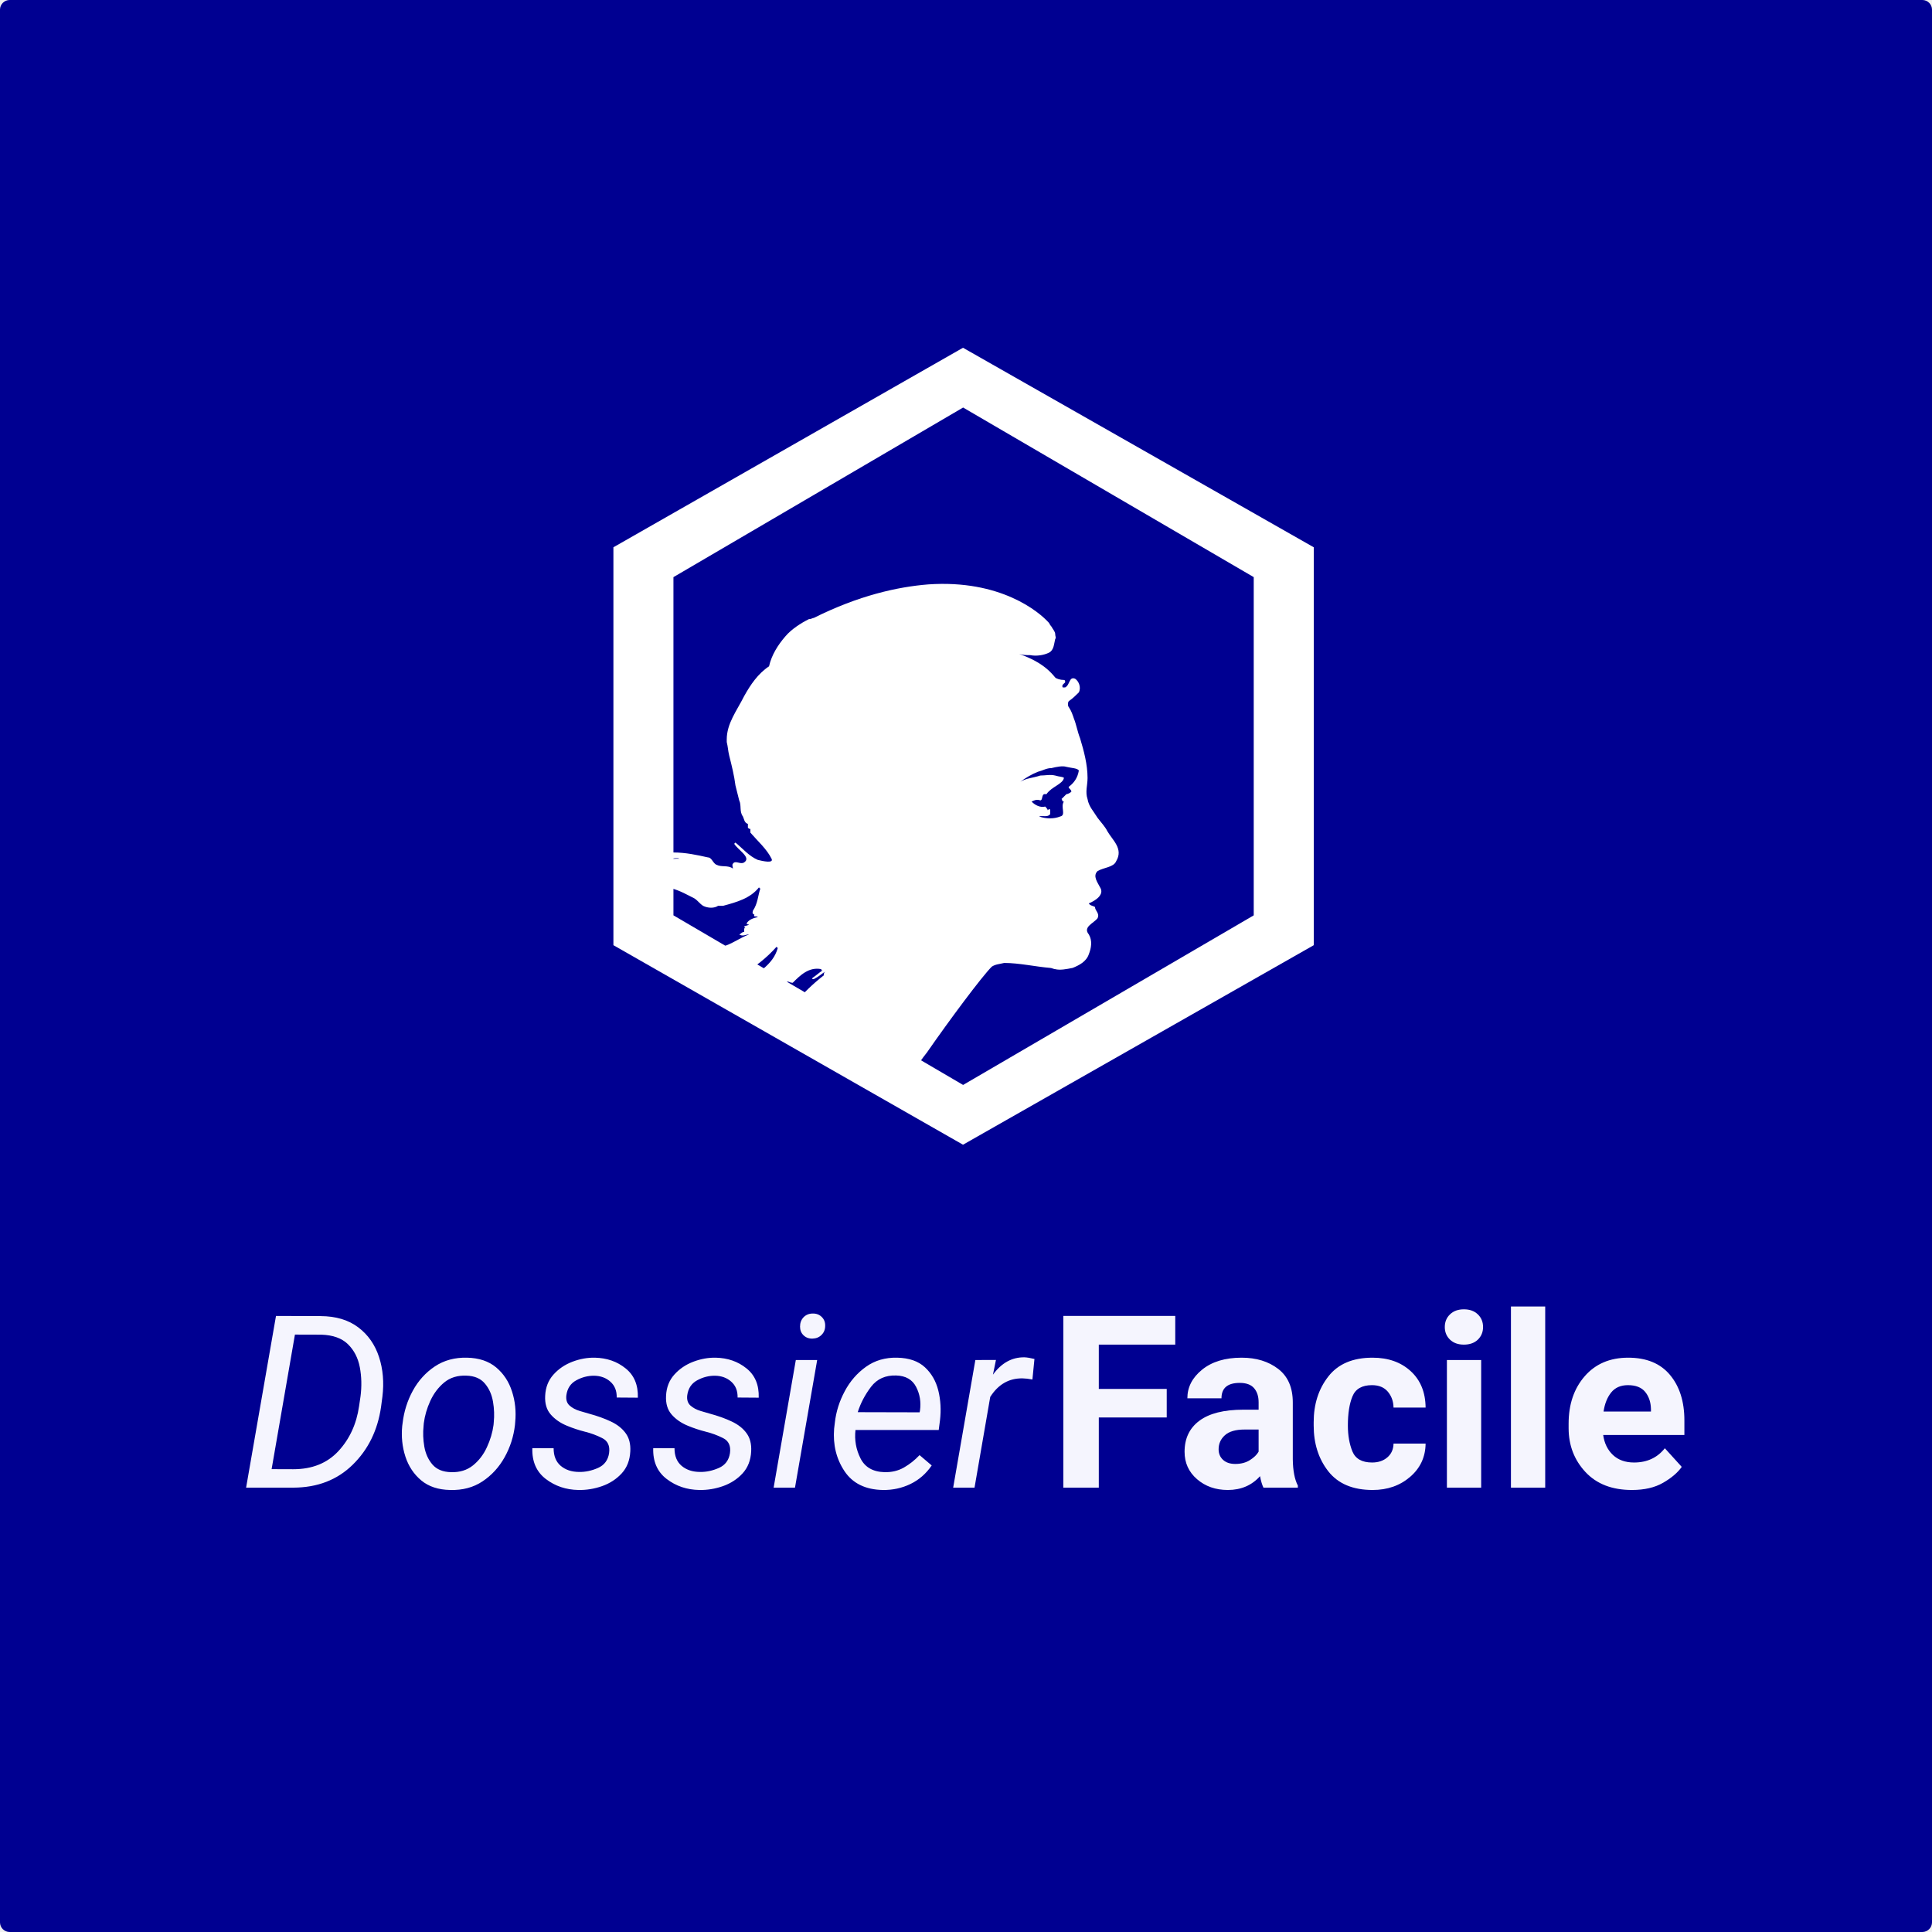
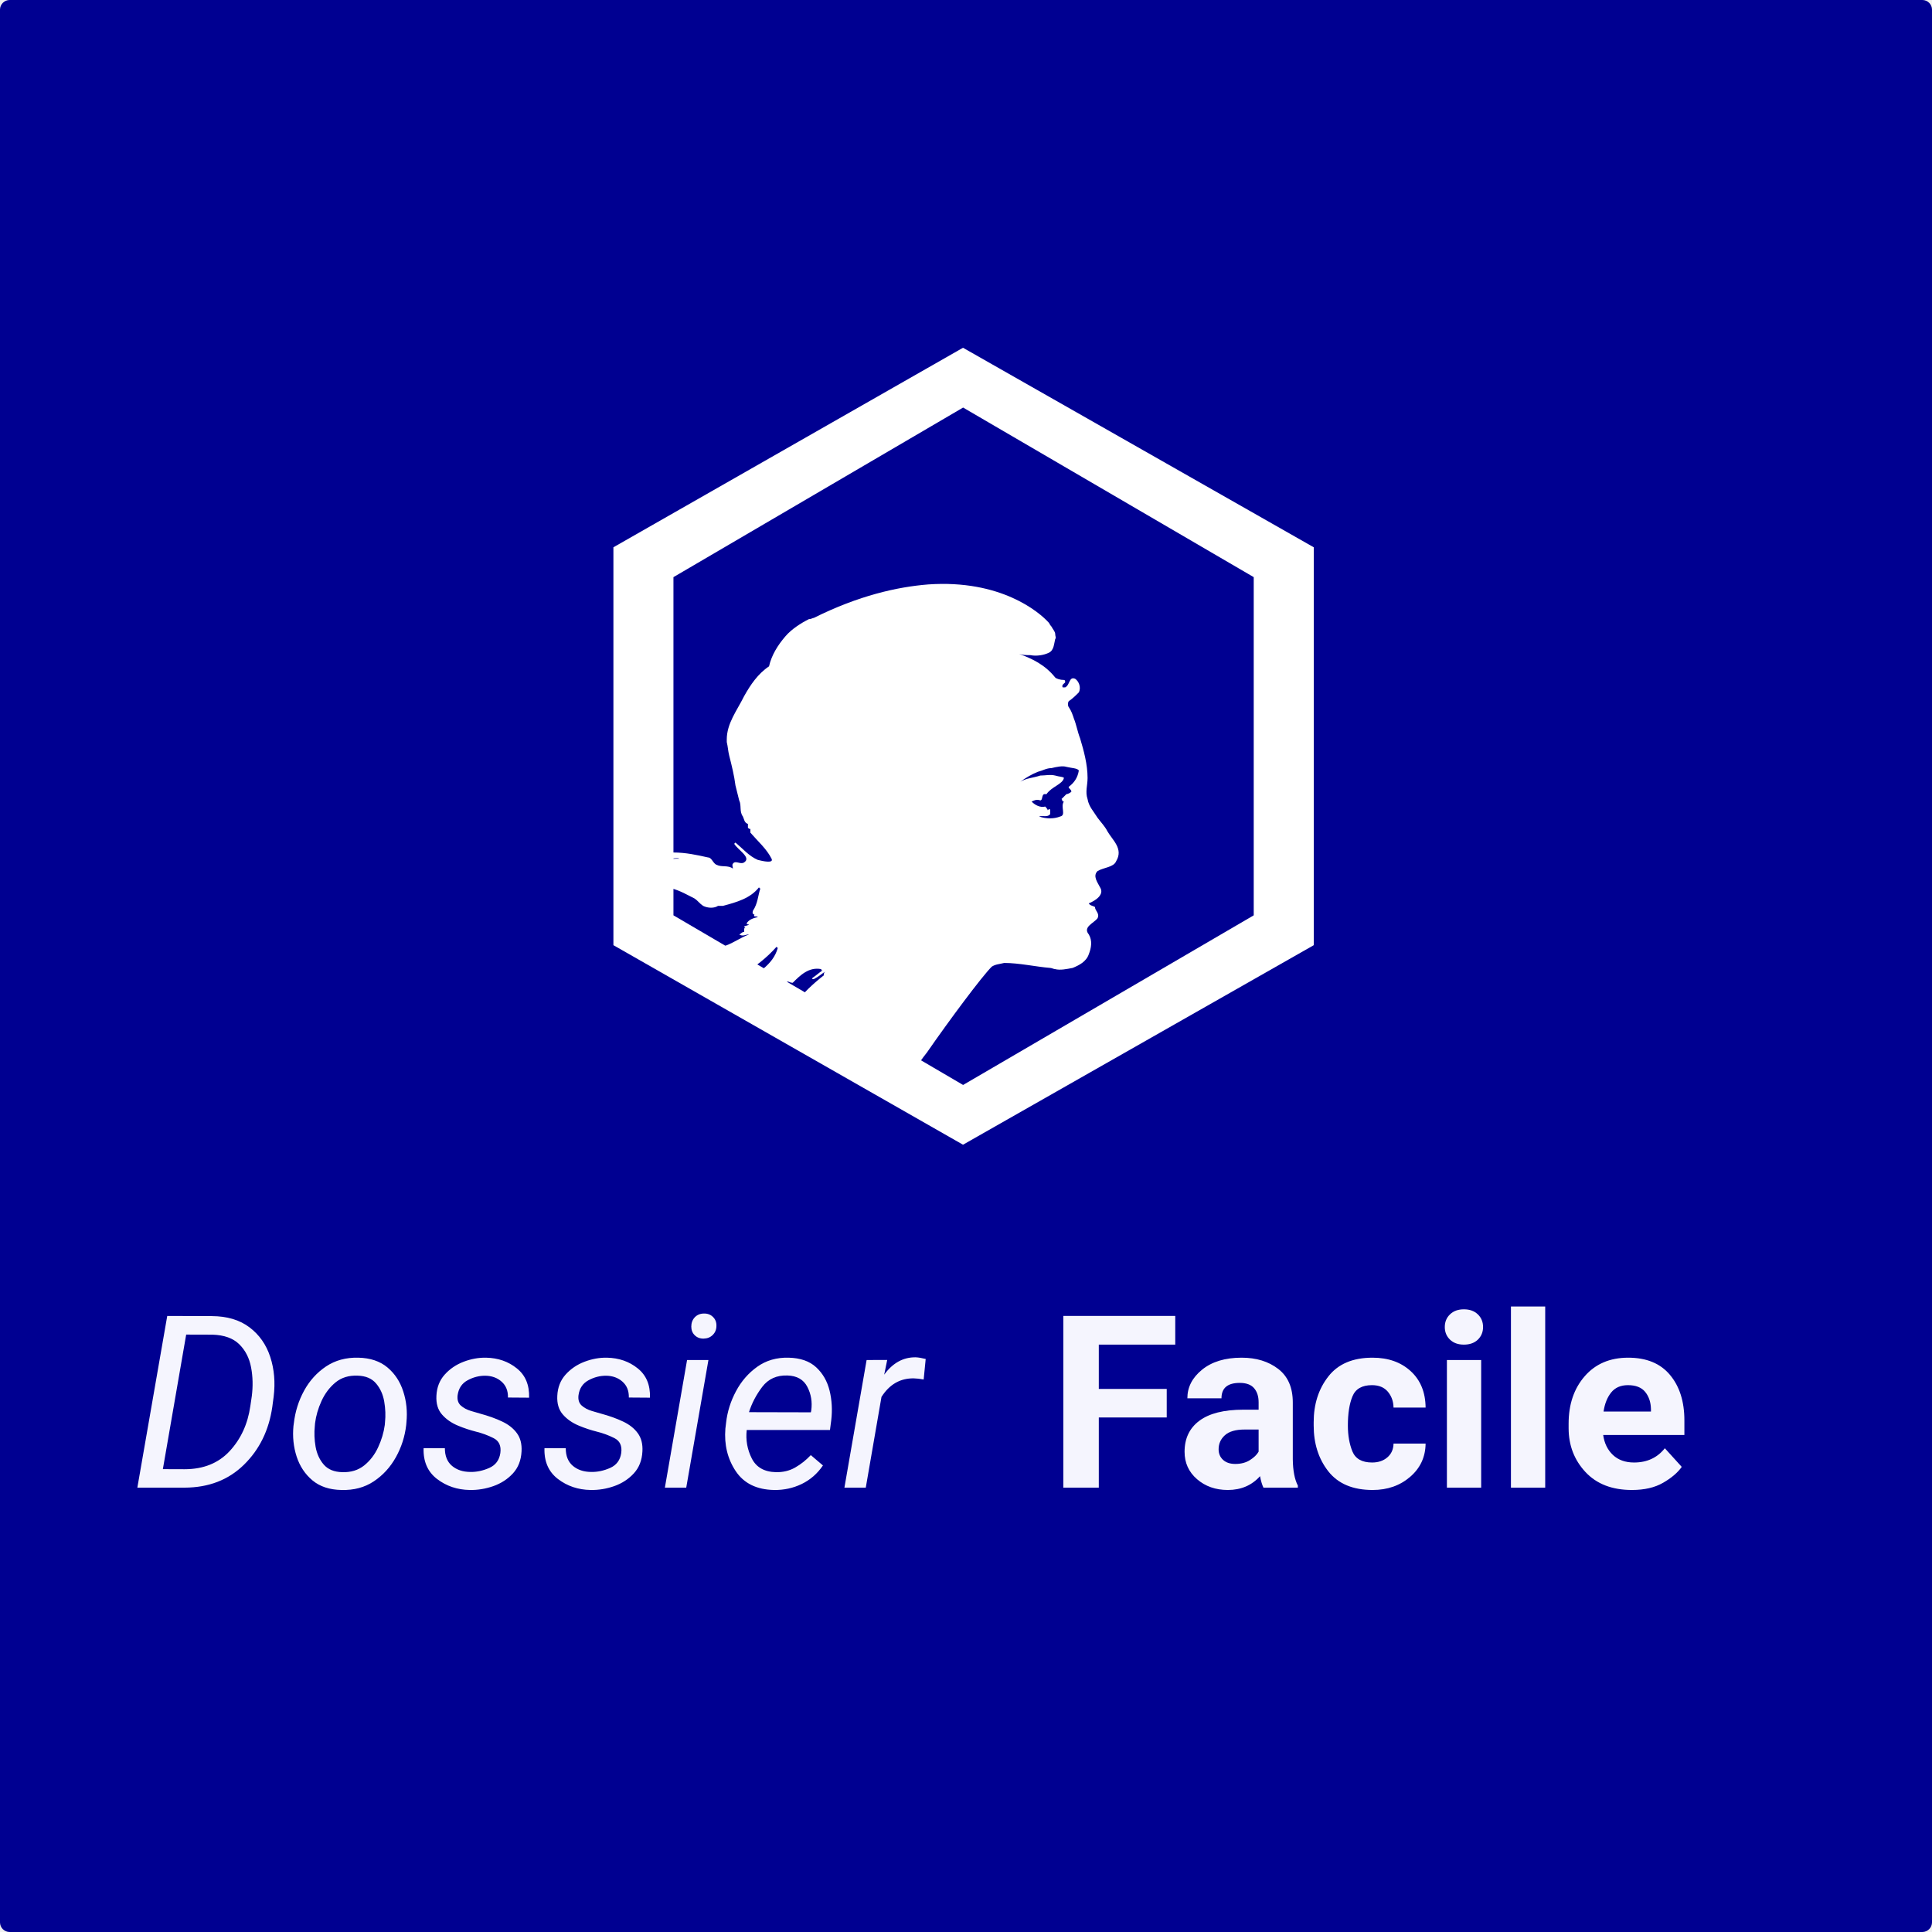
- <svg xmlns="http://www.w3.org/2000/svg" height="400" viewBox="0 0 400 400" width="400">
-   <g fill="none" fill-rule="evenodd">
-     <rect fill="#000091" height="400" rx="2" width="400" />
-     <g fill-rule="nonzero" transform="translate(127 72)">
-       <path d="m0 41.309v82.382l72.38 41.309 72.62-41.309v-82.382l-72.62-41.309z" fill="#fff" />
-       <path d="m12.429 47.488v70.025l59.972 35.113 60.171-35.113v-70.025l-60.171-35.113z" fill="#000091" />
-       <path d="m97.368 51.241c-.515-1.028-1.288-1.799-2.061-2.827-.773-1.285-1.803-2.313-2.061-3.854-.515-1.542 0-2.827 0-4.368 0-2.827-.773-5.653-1.546-8.223-.515-1.285-.773-2.827-1.288-4.111-.258-.771-.515-1.542-1.03-2.313-.258-.257-.258-1.028 0-1.285.773-.514 1.546-1.285 2.061-1.799.515-1.028 0-2.313-.773-2.827-1.288-.514-1.03 1.285-2.061 1.799-.258 0-.258 0-.515 0-.258-.514.258-.771.515-1.028 0-.257 0-.514-.258-.514-.773 0-1.546-.257-1.803-.514-2.061-2.57-4.637-3.854-7.47-4.882.773.257 1.546.257 2.318.257 1.288.257 2.833 0 3.864-.514 1.03-.514 1.03-1.799 1.288-2.827.258-.257 0-.514 0-1.028 0-.514-.515-1.028-.773-1.542 0 0-.258-.257-.515-.771-2.061-2.313-10.046-8.993-24.986-7.966-6.44.514-14.425 2.313-23.698 6.938-.258 0-.515.257-1.03.257-1.546.771-3.606 2.056-4.894 3.597-1.546 1.799-2.833 3.854-3.349 6.167-2.318 1.542-3.864 3.854-5.152 6.167-1.546 3.083-3.606 5.653-3.606 8.993v.514c.258 1.028.258 1.799.515 2.827.515 2.056 1.03 4.111 1.288 6.167.258 1.028.515 2.056.773 3.083.515 1.028 0 2.313.773 3.34.258.514.258 1.285 1.03 1.542v.771c.258.257.258.257.515.257v.771c1.546 1.799 3.349 3.34 4.379 5.396.515 1.028-1.803.514-2.833.257-1.803-.771-3.091-2.313-4.637-3.597 0 0-.258.257-.258.257.773 1.285 3.606 2.827 2.061 3.854-.773.514-1.803-.514-2.318.257-.258.257 0 .771 0 1.028-1.03-.771-2.318-.257-3.349-.771-.773-.257-1.03-1.542-1.803-1.542-2.318-.514-4.637-1.028-7.212-1.028-.258 0-.515 0-.515 0-2.318-.257-4.637-.514-6.697-.257v2.57c2.061-.514 4.121-1.028 6.182-1.028h.515c.515 0 1.288-.257 1.803 0-.773 0-1.803 0-2.576.257-2.061.257-4.121 1.028-6.182 1.799v2.57c1.03.257 2.318.257 3.349.514 1.288.257 2.576.514 3.864 1.028 1.803.514 3.091 1.285 4.637 2.056.773.514 1.03 1.028 1.803 1.542 1.03.514 2.318.514 3.091 0h1.03c2.833-.771 5.667-1.542 7.47-3.854 0 .257.258.257.258.257-.515 1.542-.515 3.083-1.546 4.625 0 .257-.258.514.258.771h.258c-.258 0-.258 0-.258.257 0 .257.515 0 .773.257-1.03.257-1.803.514-2.318 1.285 0 .257.258.257.515.257-.258.257-1.03.257-1.03.514 0 0 .258.257.258.257-.258 0-.258 0-.258.257v.514c-.515 0-.773.514-1.03.514.773.514 1.288 0 2.061 0-2.061.771-3.606 2.056-5.667 2.57-.258 0 0 .514-.258.514.515.257 1.03-.257 1.546-.257-1.03.771-2.061 1.285-3.091 1.799l6.182 3.597c2.576-1.542 4.894-3.34 6.955-5.653 0 0 .258.257.258.257-.515 1.799-1.546 3.083-3.091 4.368-1.03.514-1.803 1.542-2.576 1.799l4.637 2.57c1.03-.771 1.803-1.285 3.091-1.799.258 0 .515.257 1.03.257 1.546-1.542 3.349-3.34 5.925-2.827 0 .257 0 .257.258.257s.258 0 .258-.257c0 .257 0 .257-.258.257-.773.514-1.288 1.028-2.061 1.542-.258.257 0 .257.258.257 1.03-.514 1.546-1.028 2.318-1.542-.258.257-.258.514-.258.771-2.318 1.799-4.121 3.597-5.925 5.653l24.471 14.133c.773-1.028 1.803-2.57 2.833-3.854 4.637-6.681 11.334-15.674 13.395-17.73.773-.514 1.546-.514 2.576-.771 3.091 0 6.44.771 9.531 1.028.258 0 .773.257 1.03.257 1.03.257 2.318 0 3.606-.257 1.288-.514 2.833-1.285 3.349-2.827.515-1.285.773-2.827 0-4.111-1.288-1.542 1.03-2.313 1.803-3.34.515-1.028-.515-1.542-.515-2.313-.258-.257-1.03-.257-1.288-.771 1.288-.514 3.349-1.799 2.318-3.34-.515-1.028-1.546-2.313-.515-3.34 1.288-.771 3.349-.771 3.864-2.056 1.546-2.57-.773-4.368-1.803-6.167zm-7.985-9.25c-.258.257.515.514.515 1.028-.258.257-.773.514-1.03.514-.258.257-.773.771-1.03 1.028.258 0 0 .514.515.514-.773 1.028.515 2.827-.773 3.083-1.288.514-2.833.514-4.379 0 .773-.257 1.803.257 2.318-.514 0-.257 0-.514 0-.771s-.258-.257-.258-.257c-.258.257-.258.257-.258.257 0-.257-.515-.771-.515-.771-1.03.257-2.061-.257-2.833-1.028.515-.257 1.03-.514 1.803-.257.515 0 .258-1.028.773-1.285h.515c1.03-1.542 3.349-2.056 3.606-3.34 0-.257-1.03-.257-1.803-.514-1.03-.257-2.061 0-3.091 0-1.546.514-2.833.514-4.121 1.285 1.03-.771 2.318-1.542 3.606-2.056 1.03-.257 1.803-.771 2.833-.771 1.03-.257 2.318-.514 3.091-.257 1.03.257 2.318.257 2.576.771-.258 1.542-1.03 2.57-2.061 3.34z" fill="#fff" transform="translate(4.919643 48.88889)" />
+ <svg xmlns="http://www.w3.org/2000/svg" width="400" height="400" version="1.2" baseProfile="tiny-ps">
+   <g fill="none" fill-rule="evenodd" id="svg_1">
+     <rect height="400" id="svg_2" rx="2" width="400" fill="#000091" />
+     <g fill-rule="nonzero" id="svg_3" transform="translate(127 72)">
+       <path d="m0,41.31l0,82.38l72.38,41.31l72.62,-41.31l0,-82.38l-72.62,-41.31l-72.38,41.31z" fill="#fff" id="svg_4" />
+       <path d="m12.43,47.49l0,70.02l59.97,35.12l60.17,-35.12l0,-70.02l-60.17,-35.11l-59.97,35.11z" fill="#000091" id="svg_5" />
+       <path d="m97.37,51.24c-0.52,-1.03 -1.29,-1.8 -2.06,-2.83c-0.78,-1.28 -1.81,-2.31 -2.06,-3.85c-0.52,-1.54 0,-2.83 0,-4.37c0,-2.82 -0.78,-5.65 -1.55,-8.22c-0.51,-1.29 -0.77,-2.83 -1.29,-4.11c-0.25,-0.77 -0.51,-1.54 -1.03,-2.31c-0.25,-0.26 -0.25,-1.03 0,-1.29c0.78,-0.51 1.55,-1.28 2.06,-1.8c0.52,-1.03 0,-2.31 -0.77,-2.82c-1.29,-0.52 -1.03,1.28 -2.06,1.79c-0.26,0 -0.26,0 -0.52,0c-0.25,-0.51 0.26,-0.77 0.52,-1.02c0,-0.26 0,-0.52 -0.26,-0.52c-0.77,0 -1.54,-0.25 -1.8,-0.51c-2.06,-2.57 -4.64,-3.86 -7.47,-4.88c0.77,0.25 1.54,0.25 2.32,0.25c1.29,0.26 2.83,0 3.86,-0.51c1.03,-0.51 1.03,-1.8 1.29,-2.83c0.26,-0.25 0,-0.51 0,-1.03c0,-0.51 -0.52,-1.02 -0.77,-1.54c0,0 -0.26,-0.25 -0.52,-0.77c-2.06,-2.31 -10.04,-8.99 -24.98,-7.96c-6.44,0.51 -14.43,2.31 -23.7,6.93c-0.26,0 -0.52,0.26 -1.03,0.26c-1.55,0.77 -3.61,2.06 -4.9,3.6c-1.54,1.8 -2.83,3.85 -3.35,6.17c-2.31,1.54 -3.86,3.85 -5.15,6.16c-1.54,3.09 -3.6,5.66 -3.6,9l0,0.51c0.25,1.03 0.25,1.8 0.51,2.83c0.52,2.05 1.03,4.11 1.29,6.16c0.26,1.03 0.51,2.06 0.77,3.09c0.52,1.02 0,2.31 0.77,3.34c0.26,0.51 0.26,1.28 1.04,1.54l0,0.77c0.25,0.26 0.25,0.26 0.51,0.26l0,0.77c1.55,1.8 3.35,3.34 4.38,5.39c0.51,1.03 -1.8,0.52 -2.83,0.26c-1.81,-0.77 -3.1,-2.31 -4.64,-3.6c0,0 -0.26,0.26 -0.26,0.26c0.77,1.29 3.61,2.83 2.06,3.85c-0.77,0.52 -1.8,-0.51 -2.32,0.26c-0.25,0.26 0,0.77 0,1.03c-1.03,-0.77 -2.31,-0.26 -3.34,-0.77c-0.78,-0.26 -1.03,-1.54 -1.81,-1.54c-2.32,-0.52 -4.63,-1.03 -7.21,-1.03c-0.26,0 -0.52,0 -0.52,0c-2.31,-0.26 -4.63,-0.51 -6.69,-0.26l0,2.57c2.06,-0.51 4.12,-1.03 6.18,-1.03l0.51,0c0.52,0 1.29,-0.25 1.81,0c-0.77,0 -1.81,0 -2.58,0.26c-2.06,0.26 -4.12,1.03 -6.18,1.8l0,2.57c1.03,0.26 2.32,0.26 3.35,0.51c1.29,0.26 2.57,0.52 3.86,1.03c1.81,0.51 3.09,1.29 4.64,2.06c0.77,0.51 1.03,1.02 1.8,1.54c1.03,0.51 2.32,0.51 3.09,0l1.03,0c2.84,-0.77 5.67,-1.54 7.47,-3.86c0,0.26 0.26,0.26 0.26,0.26c-0.51,1.54 -0.51,3.08 -1.54,4.63c0,0.25 -0.26,0.51 0.25,0.77l0.26,0c-0.26,0 -0.26,0 -0.26,0.25c0,0.26 0.52,0 0.78,0.26c-1.03,0.26 -1.81,0.51 -2.32,1.29c0,0.25 0.26,0.25 0.51,0.25c-0.25,0.26 -1.03,0.26 -1.03,0.52c0,0 0.26,0.25 0.26,0.25c-0.26,0 -0.26,0 -0.26,0.26l0,0.51c-0.51,0 -0.77,0.52 -1.03,0.52c0.77,0.51 1.29,0 2.06,0c-2.06,0.77 -3.6,2.05 -5.66,2.57c-0.26,0 0,0.51 -0.26,0.51c0.51,0.26 1.03,-0.26 1.54,-0.26c-1.03,0.78 -2.06,1.29 -3.09,1.8l6.18,3.6c2.58,-1.54 4.9,-3.34 6.96,-5.65c0,0 0.26,0.25 0.26,0.25c-0.52,1.8 -1.55,3.09 -3.09,4.37c-1.03,0.52 -1.81,1.54 -2.58,1.8l4.64,2.57c1.03,-0.77 1.8,-1.28 3.09,-1.8c0.26,0 0.51,0.26 1.03,0.26c1.54,-1.54 3.35,-3.34 5.92,-2.83c0,0.26 0,0.26 0.26,0.26s0.26,0 0.26,-0.26c0,0.26 0,0.26 -0.26,0.26c-0.77,0.51 -1.29,1.03 -2.06,1.54c-0.26,0.26 0,0.26 0.26,0.26c1.03,-0.52 1.54,-1.03 2.32,-1.54c-0.26,0.25 -0.26,0.51 -0.26,0.77c-2.32,1.8 -4.12,3.6 -5.93,5.65l24.47,14.13c0.78,-1.02 1.81,-2.57 2.84,-3.85c4.63,-6.68 11.33,-15.68 13.39,-17.73c0.78,-0.51 1.55,-0.51 2.58,-0.77c3.09,0 6.44,0.77 9.53,1.03c0.26,0 0.77,0.25 1.03,0.25c1.03,0.26 2.32,0 3.61,-0.25c1.28,-0.52 2.83,-1.29 3.34,-2.83c0.52,-1.29 0.78,-2.83 0,-4.11c-1.28,-1.54 1.03,-2.31 1.81,-3.34c0.51,-1.03 -0.52,-1.54 -0.52,-2.31c-0.26,-0.26 -1.03,-0.26 -1.29,-0.78c1.29,-0.51 3.35,-1.79 2.32,-3.34c-0.51,-1.02 -1.54,-2.31 -0.51,-3.34c1.29,-0.77 3.35,-0.77 3.86,-2.05c1.55,-2.57 -0.77,-4.37 -1.8,-6.17zm-7.99,-9.25c-0.25,0.26 0.52,0.51 0.52,1.03c-0.26,0.26 -0.77,0.51 -1.03,0.51c-0.26,0.26 -0.78,0.77 -1.03,1.03c0.25,0 0,0.51 0.51,0.51c-0.77,1.03 0.52,2.83 -0.77,3.09c-1.29,0.51 -2.83,0.51 -4.38,0c0.77,-0.26 1.8,0.25 2.32,-0.52c0,-0.25 0,-0.51 0,-0.77s-0.26,-0.25 -0.26,-0.25c-0.26,0.25 -0.26,0.25 -0.26,0.25c0,-0.25 -0.51,-0.77 -0.51,-0.77c-1.03,0.26 -2.06,-0.26 -2.83,-1.03c0.51,-0.25 1.03,-0.51 1.8,-0.25c0.51,0 0.26,-1.03 0.77,-1.29l0.52,0c1.03,-1.54 3.34,-2.05 3.6,-3.34c0,-0.26 -1.03,-0.26 -1.8,-0.51c-1.03,-0.26 -2.06,0 -3.09,0c-1.55,0.51 -2.84,0.51 -4.12,1.28c1.03,-0.77 2.32,-1.54 3.6,-2.05c1.03,-0.26 1.81,-0.77 2.84,-0.77c1.03,-0.26 2.31,-0.52 3.09,-0.26c1.03,0.26 2.32,0.26 2.57,0.77c-0.25,1.54 -1.03,2.57 -2.06,3.34z" fill="#fff" id="svg_6" transform="translate(4.919643 48.88889)" />
    </g>
-     <g fill="#f5f5fe" font-size="50" transform="translate(49 262)">
-       <text font-family="Roboto-Italic, Roboto" font-style="italic">
-         <tspan x=".515" y="46">Dossier</tspan>
-       </text>
-       <text font-family="Roboto-Bold, Roboto" font-weight="bold">
-         <tspan x="167.981" y="46">Facile</tspan>
-       </text>
+     <g fill="#f5f5fe" font-size="50" id="svg_7" transform="translate(49 262)">
+       <text font-family="Roboto-Italic, Roboto" font-style="italic" id="svg_8" x="-22" y="46">Dossier</text>
+       <text font-family="Roboto-Bold, Roboto" font-weight="bold" id="svg_10" x="167.98" y="46">Facile</text>
    </g>
  </g>
</svg>
